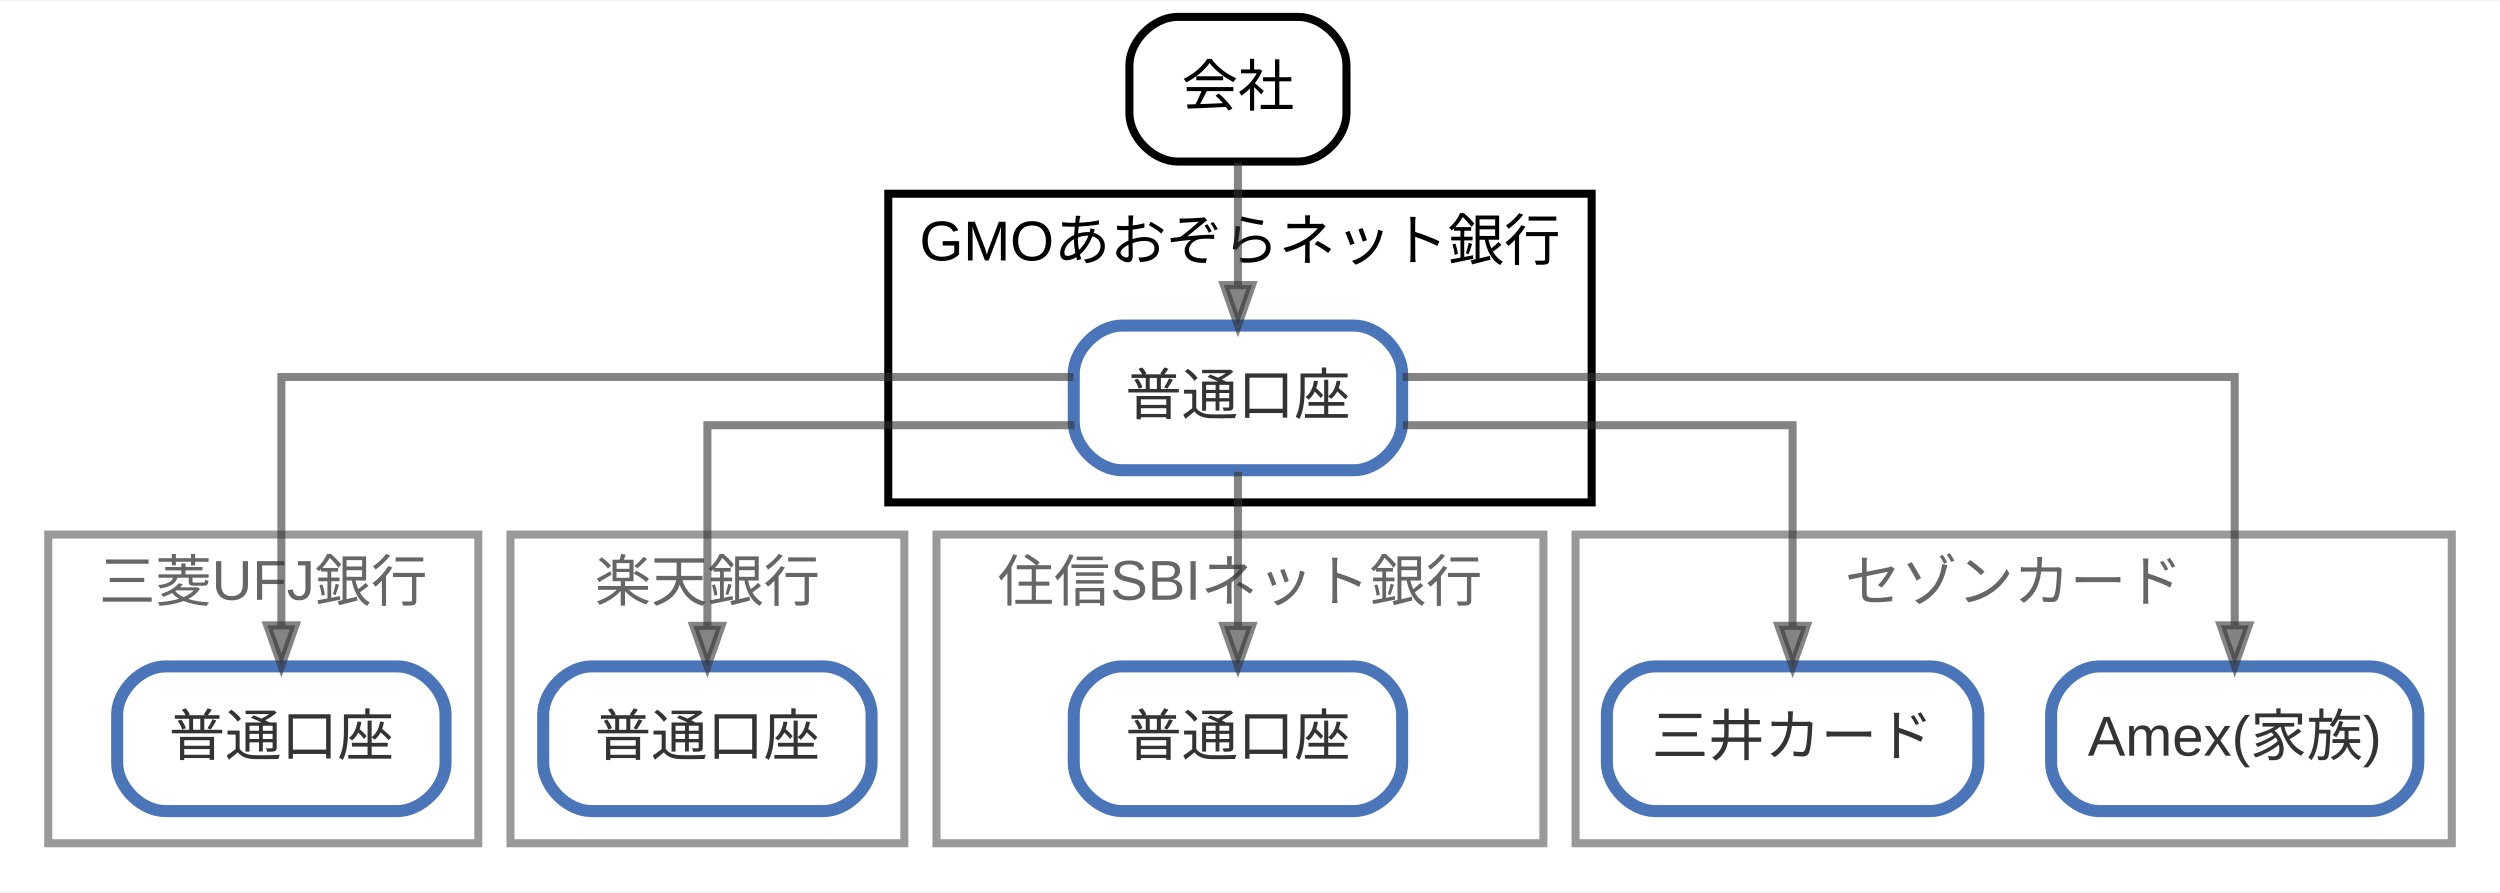
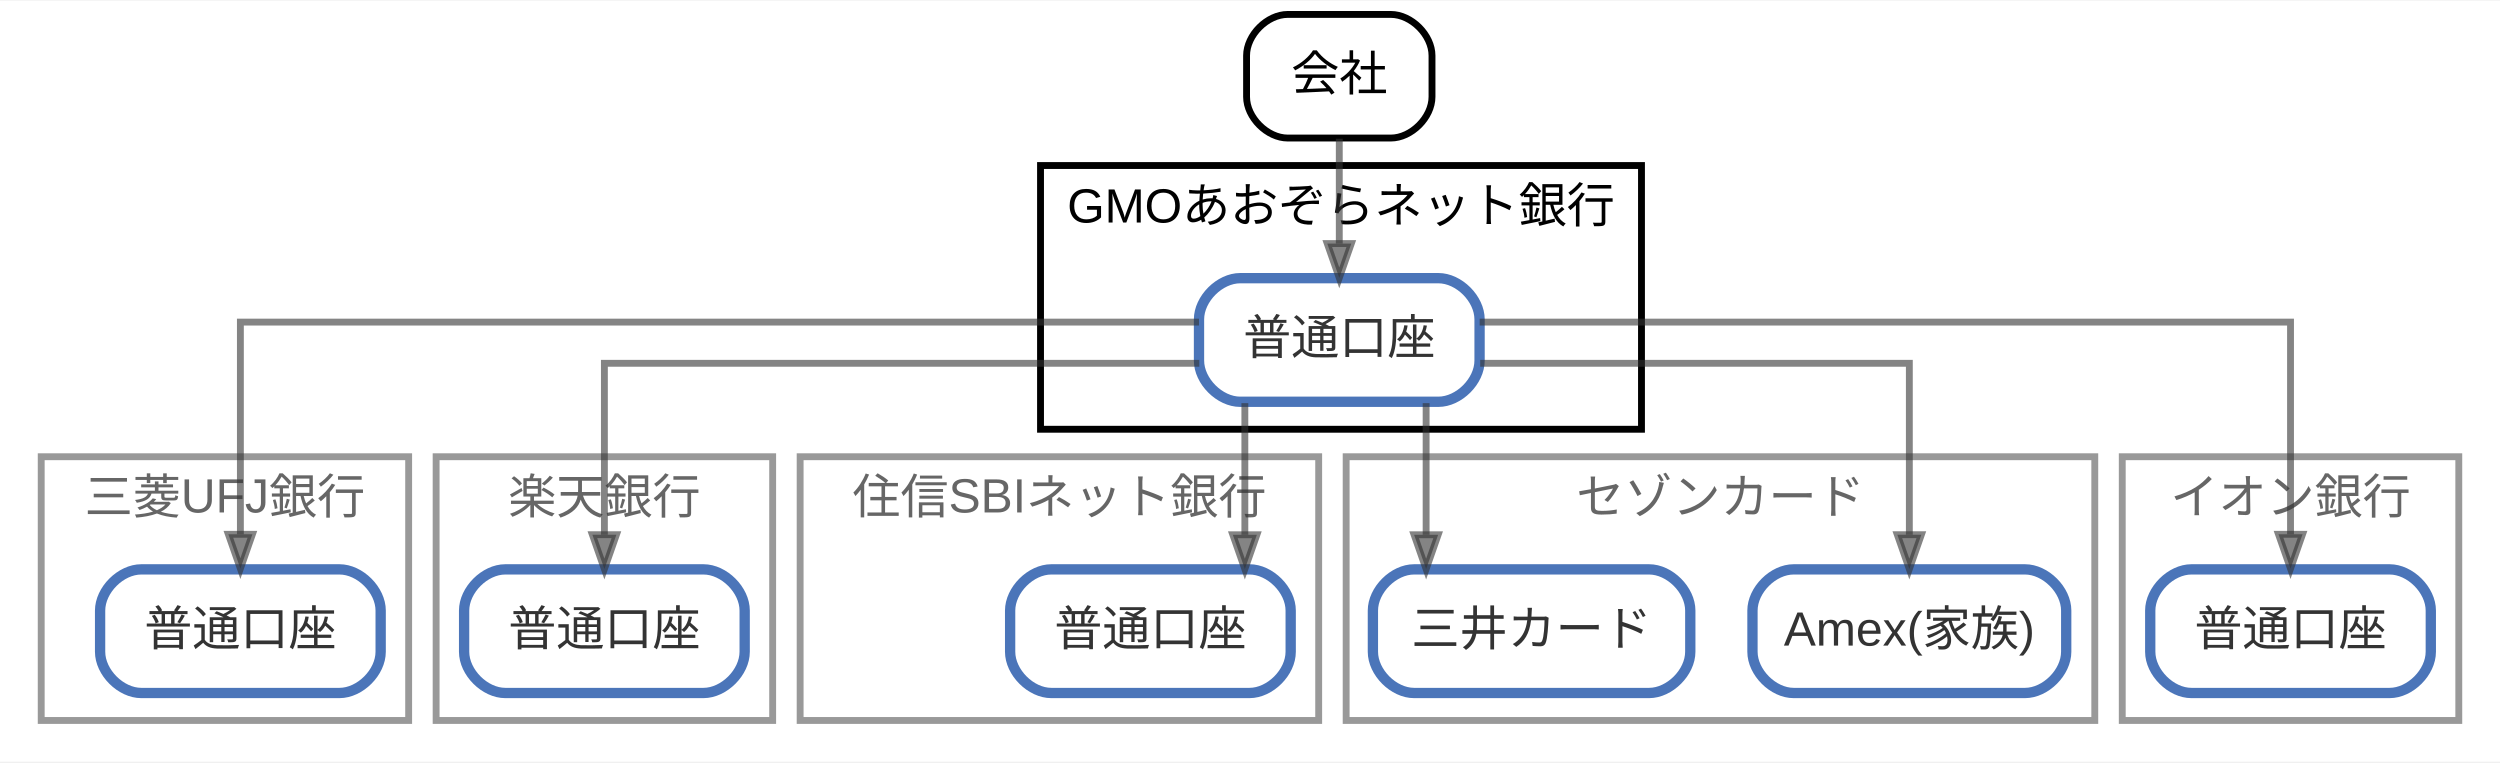
- <svg xmlns="http://www.w3.org/2000/svg" width="622pt" height="222pt" viewBox="0.00 0.00 622.00 221.60">
+ <svg xmlns="http://www.w3.org/2000/svg" width="728pt" height="222pt" viewBox="0.00 0.00 728.00 221.60">
  <g id="graph0" class="graph" transform="scale(1 1) rotate(0) translate(4 217.6)">
-     <polygon fill="#ffffff" stroke="transparent" points="-4,4 -4,-217.6 618,-217.6 618,4 -4,4" />
+     <polygon fill="#ffffff" stroke="transparent" points="-4,4 -4,-217.6 724,-217.6 724,4 -4,4" />
+     <g id="clust6" class="cluster">
+       <polygon fill="none" stroke="#999999" stroke-width="2" points="614,-8 614,-84.8 712,-84.8 712,-8 614,-8" />
+       <text text-anchor="middle" x="663" y="-68.2" font-family="Arial" font-size="14.00" fill="#666666">イオン銀行</text>
+     </g>
    <g id="clust5" class="cluster">
      <polygon fill="none" stroke="#999999" stroke-width="2" points="388,-8 388,-84.8 606,-84.8 606,-8 388,-8" />
      <text text-anchor="middle" x="497" y="-68.2" font-family="Arial" font-size="14.00" fill="#666666">セゾンカード</text>
    </g>
    <g id="clust4" class="cluster">
      <polygon fill="none" stroke="#999999" stroke-width="2" points="229,-8 229,-84.8 380,-84.8 380,-8 229,-8" />
      <text text-anchor="middle" x="304.5" y="-68.2" font-family="Arial" font-size="14.00" fill="#666666">住信SBIネット銀行</text>
    </g>
    <g id="clust3" class="cluster">
      <polygon fill="none" stroke="#999999" stroke-width="2" points="123,-8 123,-84.8 221,-84.8 221,-8 123,-8" />
      <text text-anchor="middle" x="172" y="-68.2" font-family="Arial" font-size="14.00" fill="#666666">楽天銀行</text>
    </g>
    <g id="clust2" class="cluster">
      <polygon fill="none" stroke="#999999" stroke-width="2" points="8,-8 8,-84.8 115,-84.8 115,-8 8,-8" />
      <text text-anchor="middle" x="61.5" y="-68.2" font-family="Arial" font-size="14.00" fill="#666666">三菱UFJ銀行</text>
    </g>
    <g id="clust1" class="cluster">
-       <polygon fill="none" stroke="#000000" stroke-width="2" points="217,-92.8 217,-169.6 392,-169.6 392,-92.8 217,-92.8" />
-       <text text-anchor="middle" x="304.5" y="-153" font-family="Arial" font-size="14.00" fill="#000000">GMOあおぞらネット銀行</text>
+       <polygon fill="none" stroke="#000000" stroke-width="2" points="299,-92.8 299,-169.6 474,-169.6 474,-92.8 299,-92.8" />
+       <text text-anchor="middle" x="386.5" y="-153" font-family="Arial" font-size="14.00" fill="#000000">GMOあおぞらネット銀行</text>
    </g>
    <g id="node1" class="node">
-       <path fill="#ffffff" stroke="#4b75b9" stroke-width="3" d="M332.851,-136.8C332.851,-136.8 275.149,-136.8 275.149,-136.8 269.149,-136.8 263.149,-130.8 263.149,-124.8 263.149,-124.8 263.149,-112.8 263.149,-112.8 263.149,-106.8 269.149,-100.8 275.149,-100.8 275.149,-100.8 332.851,-100.8 332.851,-100.8 338.851,-100.8 344.851,-106.8 344.851,-112.8 344.851,-112.8 344.851,-124.8 344.851,-124.8 344.851,-130.8 338.851,-136.8 332.851,-136.8" />
-       <text text-anchor="middle" x="304" y="-114.6" font-family="Arial" font-size="14.00" fill="#333333">普通口座</text>
+       <path fill="#ffffff" stroke="#4b75b9" stroke-width="3" d="M414.851,-136.8C414.851,-136.8 357.149,-136.8 357.149,-136.8 351.149,-136.8 345.149,-130.8 345.149,-124.8 345.149,-124.8 345.149,-112.8 345.149,-112.8 345.149,-106.8 351.149,-100.8 357.149,-100.8 357.149,-100.8 414.851,-100.8 414.851,-100.8 420.851,-100.8 426.851,-106.8 426.851,-112.8 426.851,-112.8 426.851,-124.8 426.851,-124.8 426.851,-130.8 420.851,-136.8 414.851,-136.8" />
+       <text text-anchor="middle" x="386" y="-114.6" font-family="Arial" font-size="14.00" fill="#333333">普通口座</text>
    </g>
    <g id="node2" class="node">
      <path fill="#ffffff" stroke="#4b75b9" stroke-width="3" d="M94.851,-52C94.851,-52 37.149,-52 37.149,-52 31.149,-52 25.149,-46 25.149,-40 25.149,-40 25.149,-28 25.149,-28 25.149,-22 31.149,-16 37.149,-16 37.149,-16 94.851,-16 94.851,-16 100.851,-16 106.851,-22 106.851,-28 106.851,-28 106.851,-40 106.851,-40 106.851,-46 100.851,-52 94.851,-52" />
      <text text-anchor="middle" x="66" y="-29.8" font-family="Arial" font-size="14.00" fill="#333333">普通口座</text>
    </g>
    <g id="edge2" class="edge">
-       <path fill="none" stroke="#333333" stroke-width="2" stroke-opacity="0.6" d="M263.086,-124C195.039,-124 66,-124 66,-124 66,-124 66,-62.213 66,-62.213" />
+       <path fill="none" stroke="#333333" stroke-width="2" stroke-opacity="0.6" d="M345.147,-124C258.879,-124 66,-124 66,-124 66,-124 66,-62.213 66,-62.213" />
      <polygon fill="#333333" fill-opacity="0.6" stroke="#333333" stroke-width="2" stroke-opacity="0.6" points="69.5,-62.213 66,-52.213 62.5,-62.213 69.5,-62.213" />
    </g>
    <g id="node3" class="node">
      <path fill="#ffffff" stroke="#4b75b9" stroke-width="3" d="M200.851,-52C200.851,-52 143.149,-52 143.149,-52 137.149,-52 131.149,-46 131.149,-40 131.149,-40 131.149,-28 131.149,-28 131.149,-22 137.149,-16 143.149,-16 143.149,-16 200.851,-16 200.851,-16 206.851,-16 212.851,-22 212.851,-28 212.851,-28 212.851,-40 212.851,-40 212.851,-46 206.851,-52 200.851,-52" />
      <text text-anchor="middle" x="172" y="-29.8" font-family="Arial" font-size="14.00" fill="#333333">普通口座</text>
    </g>
    <g id="edge3" class="edge">
-       <path fill="none" stroke="#333333" stroke-width="2" stroke-opacity="0.6" d="M263.319,-112C224.534,-112 172,-112 172,-112 172,-112 172,-62.091 172,-62.091" />
+       <path fill="none" stroke="#333333" stroke-width="2" stroke-opacity="0.6" d="M345.245,-112C283.154,-112 172,-112 172,-112 172,-112 172,-62.091 172,-62.091" />
      <polygon fill="#333333" fill-opacity="0.6" stroke="#333333" stroke-width="2" stroke-opacity="0.6" points="175.5,-62.091 172,-52.091 168.5,-62.091 175.5,-62.091" />
    </g>
    <g id="node4" class="node">
-       <path fill="#ffffff" stroke="#4b75b9" stroke-width="3" d="M332.851,-52C332.851,-52 275.149,-52 275.149,-52 269.149,-52 263.149,-46 263.149,-40 263.149,-40 263.149,-28 263.149,-28 263.149,-22 269.149,-16 275.149,-16 275.149,-16 332.851,-16 332.851,-16 338.851,-16 344.851,-22 344.851,-28 344.851,-28 344.851,-40 344.851,-40 344.851,-46 338.851,-52 332.851,-52" />
-       <text text-anchor="middle" x="304" y="-29.8" font-family="Arial" font-size="14.00" fill="#333333">普通口座</text>
+       <path fill="#ffffff" stroke="#4b75b9" stroke-width="3" d="M359.851,-52C359.851,-52 302.149,-52 302.149,-52 296.149,-52 290.149,-46 290.149,-40 290.149,-40 290.149,-28 290.149,-28 290.149,-22 296.149,-16 302.149,-16 302.149,-16 359.851,-16 359.851,-16 365.851,-16 371.851,-22 371.851,-28 371.851,-28 371.851,-40 371.851,-40 371.851,-46 365.851,-52 359.851,-52" />
+       <text text-anchor="middle" x="331" y="-29.8" font-family="Arial" font-size="14.00" fill="#333333">普通口座</text>
    </g>
    <g id="edge4" class="edge">
-       <path fill="none" stroke="#333333" stroke-width="2" stroke-opacity="0.6" d="M304,-100.4C304,-100.4 304,-62.073 304,-62.073" />
-       <polygon fill="#333333" fill-opacity="0.6" stroke="#333333" stroke-width="2" stroke-opacity="0.6" points="307.5,-62.073 304,-52.073 300.5,-62.073 307.5,-62.073" />
+       <path fill="none" stroke="#333333" stroke-width="2" stroke-opacity="0.6" d="M358.5,-100.4C358.5,-100.4 358.5,-62.073 358.5,-62.073" />
+       <polygon fill="#333333" fill-opacity="0.6" stroke="#333333" stroke-width="2" stroke-opacity="0.6" points="362,-62.073 358.5,-52.073 355,-62.073 362,-62.073" />
    </g>
    <g id="node5" class="node">
      <path fill="#ffffff" stroke="#4b75b9" stroke-width="3" d="M585.68,-52C585.68,-52 518.32,-52 518.32,-52 512.32,-52 506.32,-46 506.32,-40 506.32,-40 506.32,-28 506.32,-28 506.32,-22 512.32,-16 518.32,-16 518.32,-16 585.68,-16 585.68,-16 591.68,-16 597.68,-22 597.68,-28 597.68,-28 597.68,-40 597.68,-40 597.68,-46 591.68,-52 585.68,-52" />
      <text text-anchor="middle" x="552" y="-29.8" font-family="Arial" font-size="14.00" fill="#333333">Amex(家族)</text>
    </g>
    <g id="edge5" class="edge">
-       <path fill="none" stroke="#333333" stroke-width="2" stroke-opacity="0.6" d="M344.952,-124C415.391,-124 552,-124 552,-124 552,-124 552,-62.213 552,-62.213" />
-       <polygon fill="#333333" fill-opacity="0.6" stroke="#333333" stroke-width="2" stroke-opacity="0.6" points="555.5,-62.213 552,-52.213 548.5,-62.213 555.5,-62.213" />
+       <path fill="none" stroke="#333333" stroke-width="2" stroke-opacity="0.6" d="M427.034,-112C476.191,-112 552,-112 552,-112 552,-112 552,-62.091 552,-62.091" />
+       <polygon fill="#333333" fill-opacity="0.6" stroke="#333333" stroke-width="2" stroke-opacity="0.6" points="555.5,-62.091 552,-52.091 548.5,-62.091 555.5,-62.091" />
    </g>
    <g id="node6" class="node">
      <path fill="#ffffff" stroke="#4b75b9" stroke-width="3" d="M476.211,-52C476.211,-52 407.789,-52 407.789,-52 401.789,-52 395.789,-46 395.789,-40 395.789,-40 395.789,-28 395.789,-28 395.789,-22 401.789,-16 407.789,-16 407.789,-16 476.211,-16 476.211,-16 482.211,-16 488.211,-22 488.211,-28 488.211,-28 488.211,-40 488.211,-40 488.211,-46 482.211,-52 476.211,-52" />
      <text text-anchor="middle" x="442" y="-29.8" font-family="Arial" font-size="14.00" fill="#333333">三井カード</text>
    </g>
    <g id="edge6" class="edge">
-       <path fill="none" stroke="#333333" stroke-width="2" stroke-opacity="0.6" d="M345.031,-112C385.71,-112 442,-112 442,-112 442,-112 442,-62.091 442,-62.091" />
-       <polygon fill="#333333" fill-opacity="0.6" stroke="#333333" stroke-width="2" stroke-opacity="0.6" points="445.5,-62.091 442,-52.091 438.5,-62.091 445.5,-62.091" />
+       <path fill="none" stroke="#333333" stroke-width="2" stroke-opacity="0.6" d="M411.285,-100.4C411.285,-100.4 411.285,-62.073 411.285,-62.073" />
+       <polygon fill="#333333" fill-opacity="0.6" stroke="#333333" stroke-width="2" stroke-opacity="0.6" points="414.785,-62.073 411.285,-52.073 407.785,-62.073 414.785,-62.073" />
    </g>
    <g id="node7" class="node">
-       <path fill="none" stroke="#000000" stroke-width="2" d="M319,-213.6C319,-213.6 289,-213.6 289,-213.6 283,-213.6 277,-207.6 277,-201.6 277,-201.6 277,-189.6 277,-189.6 277,-183.6 283,-177.6 289,-177.6 289,-177.6 319,-177.6 319,-177.6 325,-177.6 331,-183.6 331,-189.6 331,-189.6 331,-201.6 331,-201.6 331,-207.6 325,-213.6 319,-213.6" />
-       <text text-anchor="middle" x="304" y="-191.4" font-family="Arial" font-size="14.00" fill="#000000">会社</text>
+       <path fill="#ffffff" stroke="#4b75b9" stroke-width="3" d="M691.851,-52C691.851,-52 634.149,-52 634.149,-52 628.149,-52 622.149,-46 622.149,-40 622.149,-40 622.149,-28 622.149,-28 622.149,-22 628.149,-16 634.149,-16 634.149,-16 691.851,-16 691.851,-16 697.851,-16 703.851,-22 703.851,-28 703.851,-28 703.851,-40 703.851,-40 703.851,-46 697.851,-52 691.851,-52" />
+       <text text-anchor="middle" x="663" y="-29.8" font-family="Arial" font-size="14.00" fill="#333333">普通口座</text>
+     </g>
+     <g id="edge7" class="edge">
+       <path fill="none" stroke="#333333" stroke-width="2" stroke-opacity="0.6" d="M426.872,-124C503.925,-124 663,-124 663,-124 663,-124 663,-62.213 663,-62.213" />
+       <polygon fill="#333333" fill-opacity="0.6" stroke="#333333" stroke-width="2" stroke-opacity="0.6" points="666.5,-62.213 663,-52.213 659.5,-62.213 666.5,-62.213" />
+     </g>
+     <g id="node8" class="node">
+       <path fill="none" stroke="#000000" stroke-width="2" d="M401,-213.6C401,-213.6 371,-213.6 371,-213.6 365,-213.6 359,-207.6 359,-201.6 359,-201.6 359,-189.6 359,-189.6 359,-183.6 365,-177.6 371,-177.6 371,-177.6 401,-177.6 401,-177.6 407,-177.6 413,-183.6 413,-189.6 413,-189.6 413,-201.6 413,-201.6 413,-207.6 407,-213.6 401,-213.6" />
+       <text text-anchor="middle" x="386" y="-191.4" font-family="Arial" font-size="14.00" fill="#000000">会社</text>
    </g>
    <g id="edge1" class="edge">
-       <path fill="none" stroke="#333333" stroke-width="2" stroke-opacity="0.6" d="M304,-177.399C304,-177.399 304,-146.87 304,-146.87" />
-       <polygon fill="#333333" fill-opacity="0.6" stroke="#333333" stroke-width="2" stroke-opacity="0.6" points="307.5,-146.87 304,-136.87 300.5,-146.87 307.5,-146.87" />
+       <path fill="none" stroke="#333333" stroke-width="2" stroke-opacity="0.6" d="M386,-177.399C386,-177.399 386,-146.87 386,-146.87" />
+       <polygon fill="#333333" fill-opacity="0.6" stroke="#333333" stroke-width="2" stroke-opacity="0.6" points="389.5,-146.87 386,-136.87 382.5,-146.87 389.5,-146.87" />
    </g>
  </g>
</svg>
